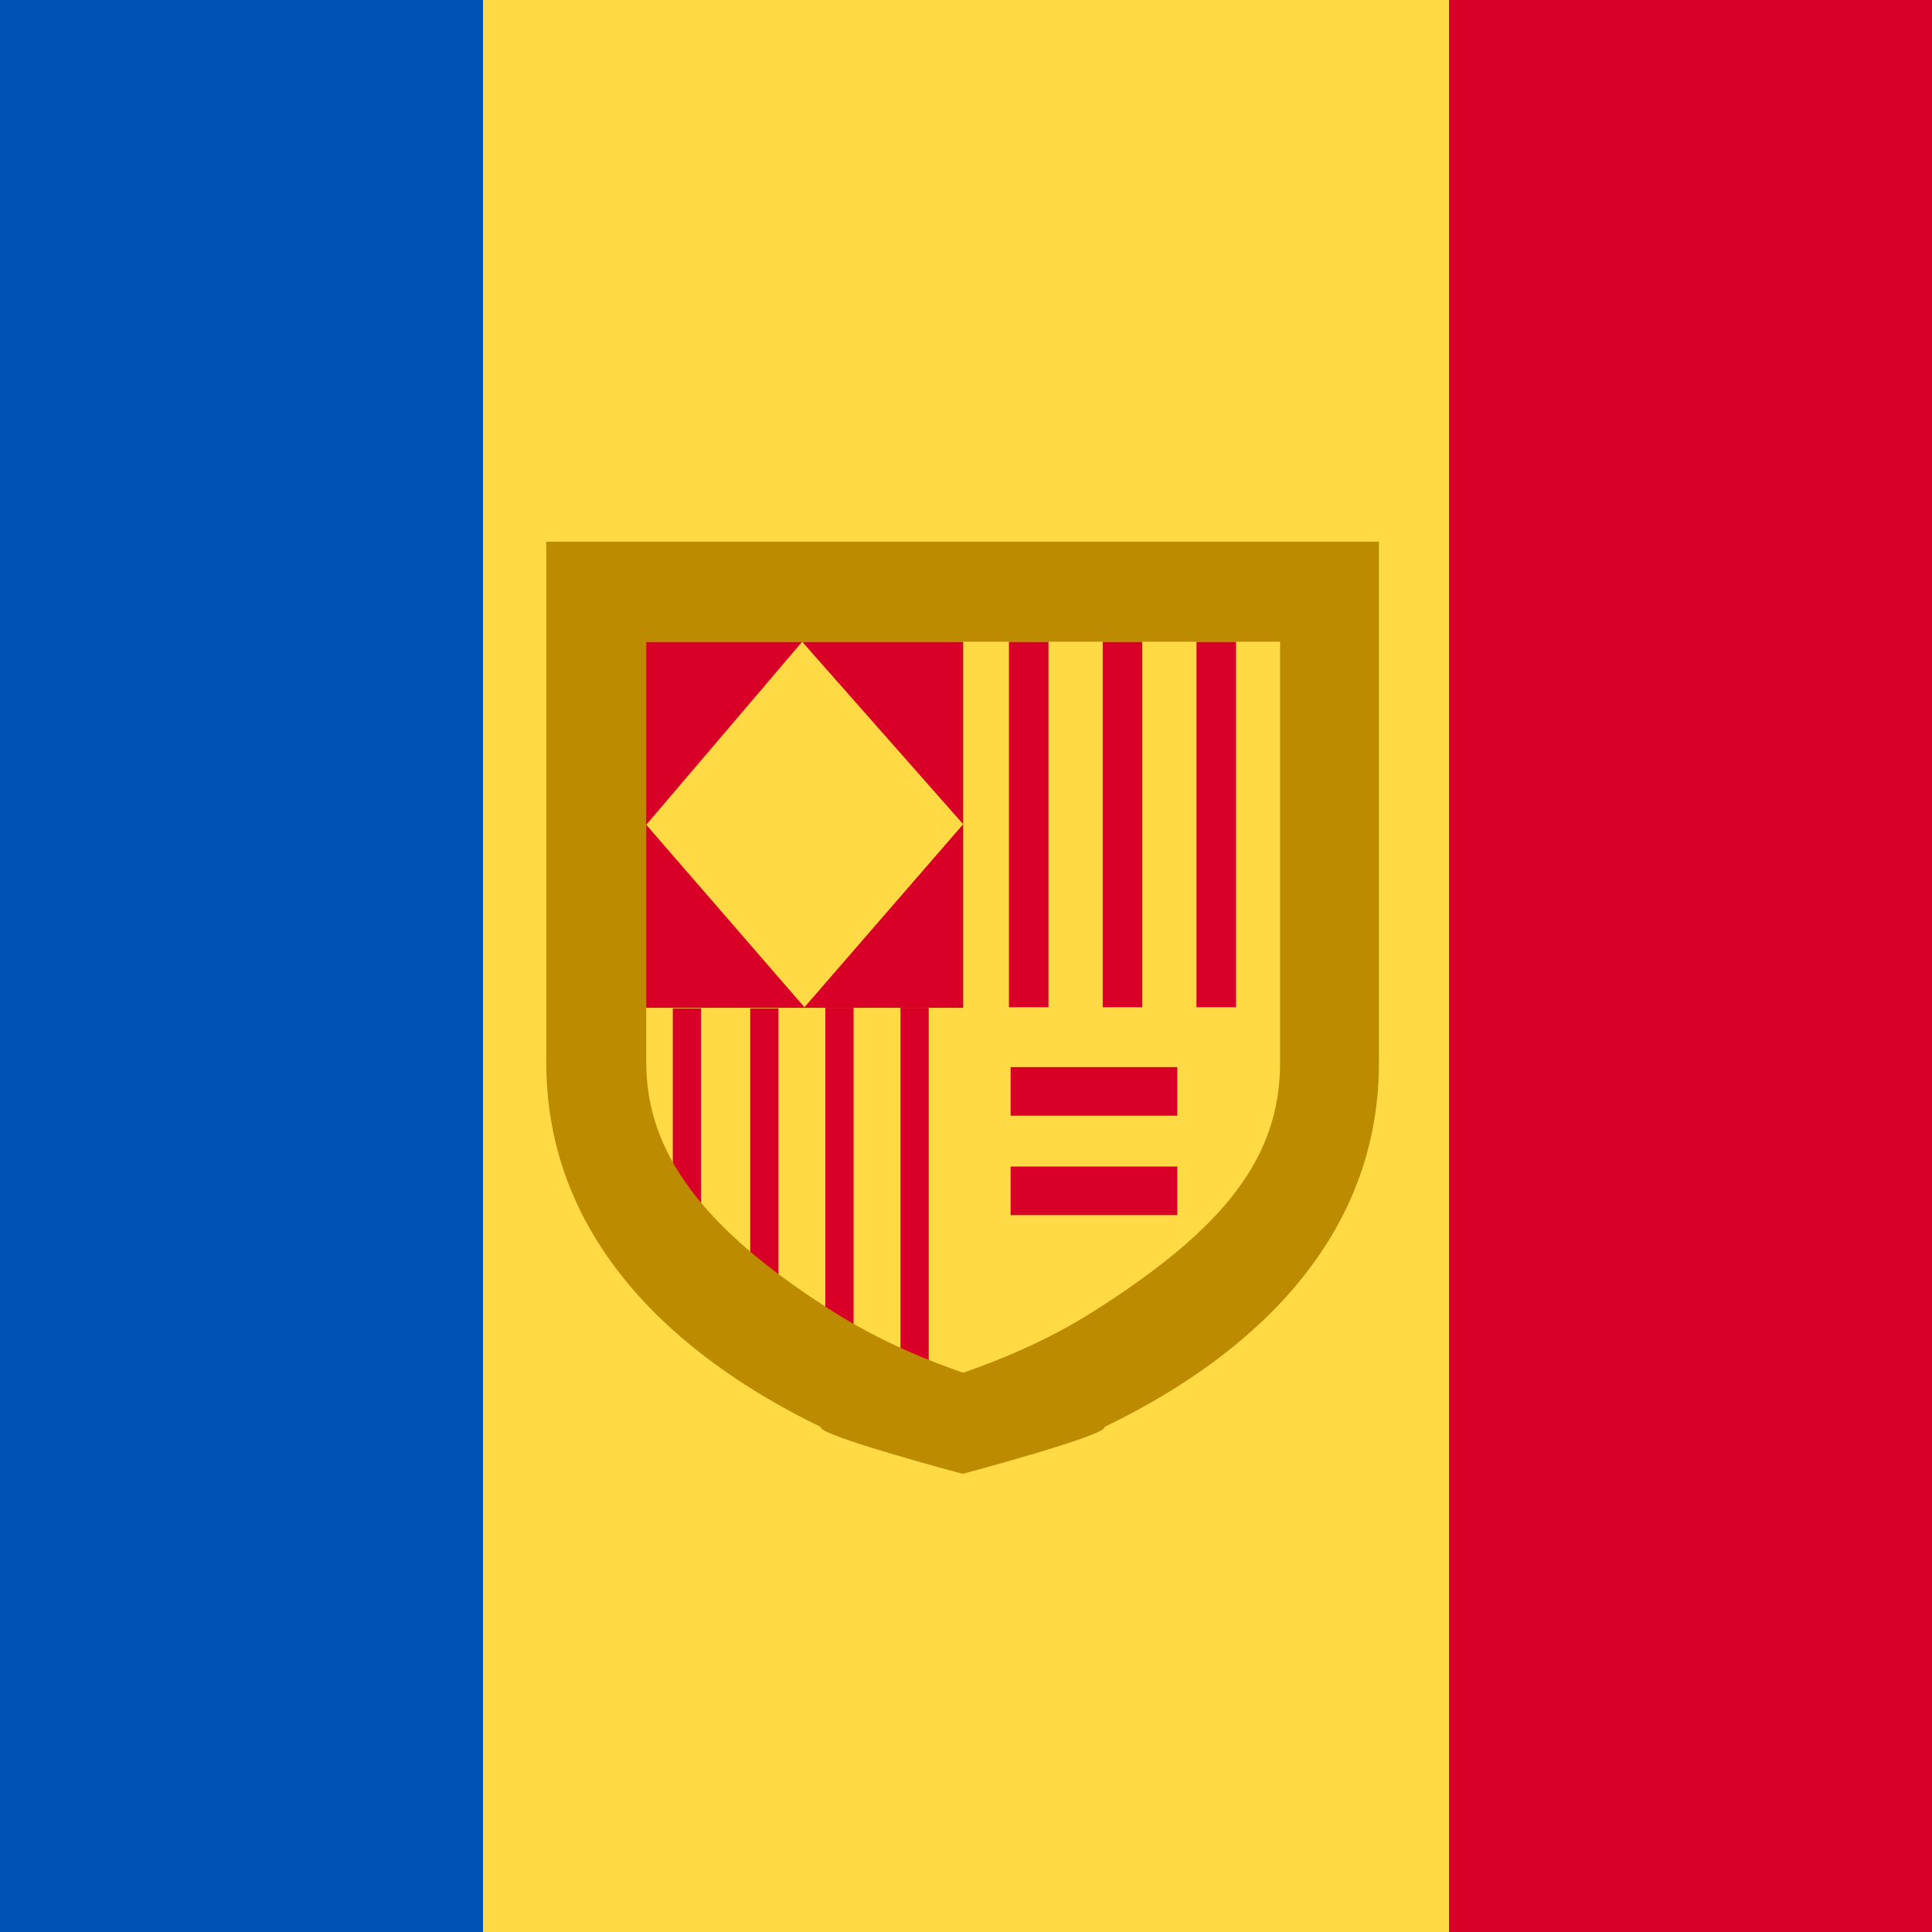
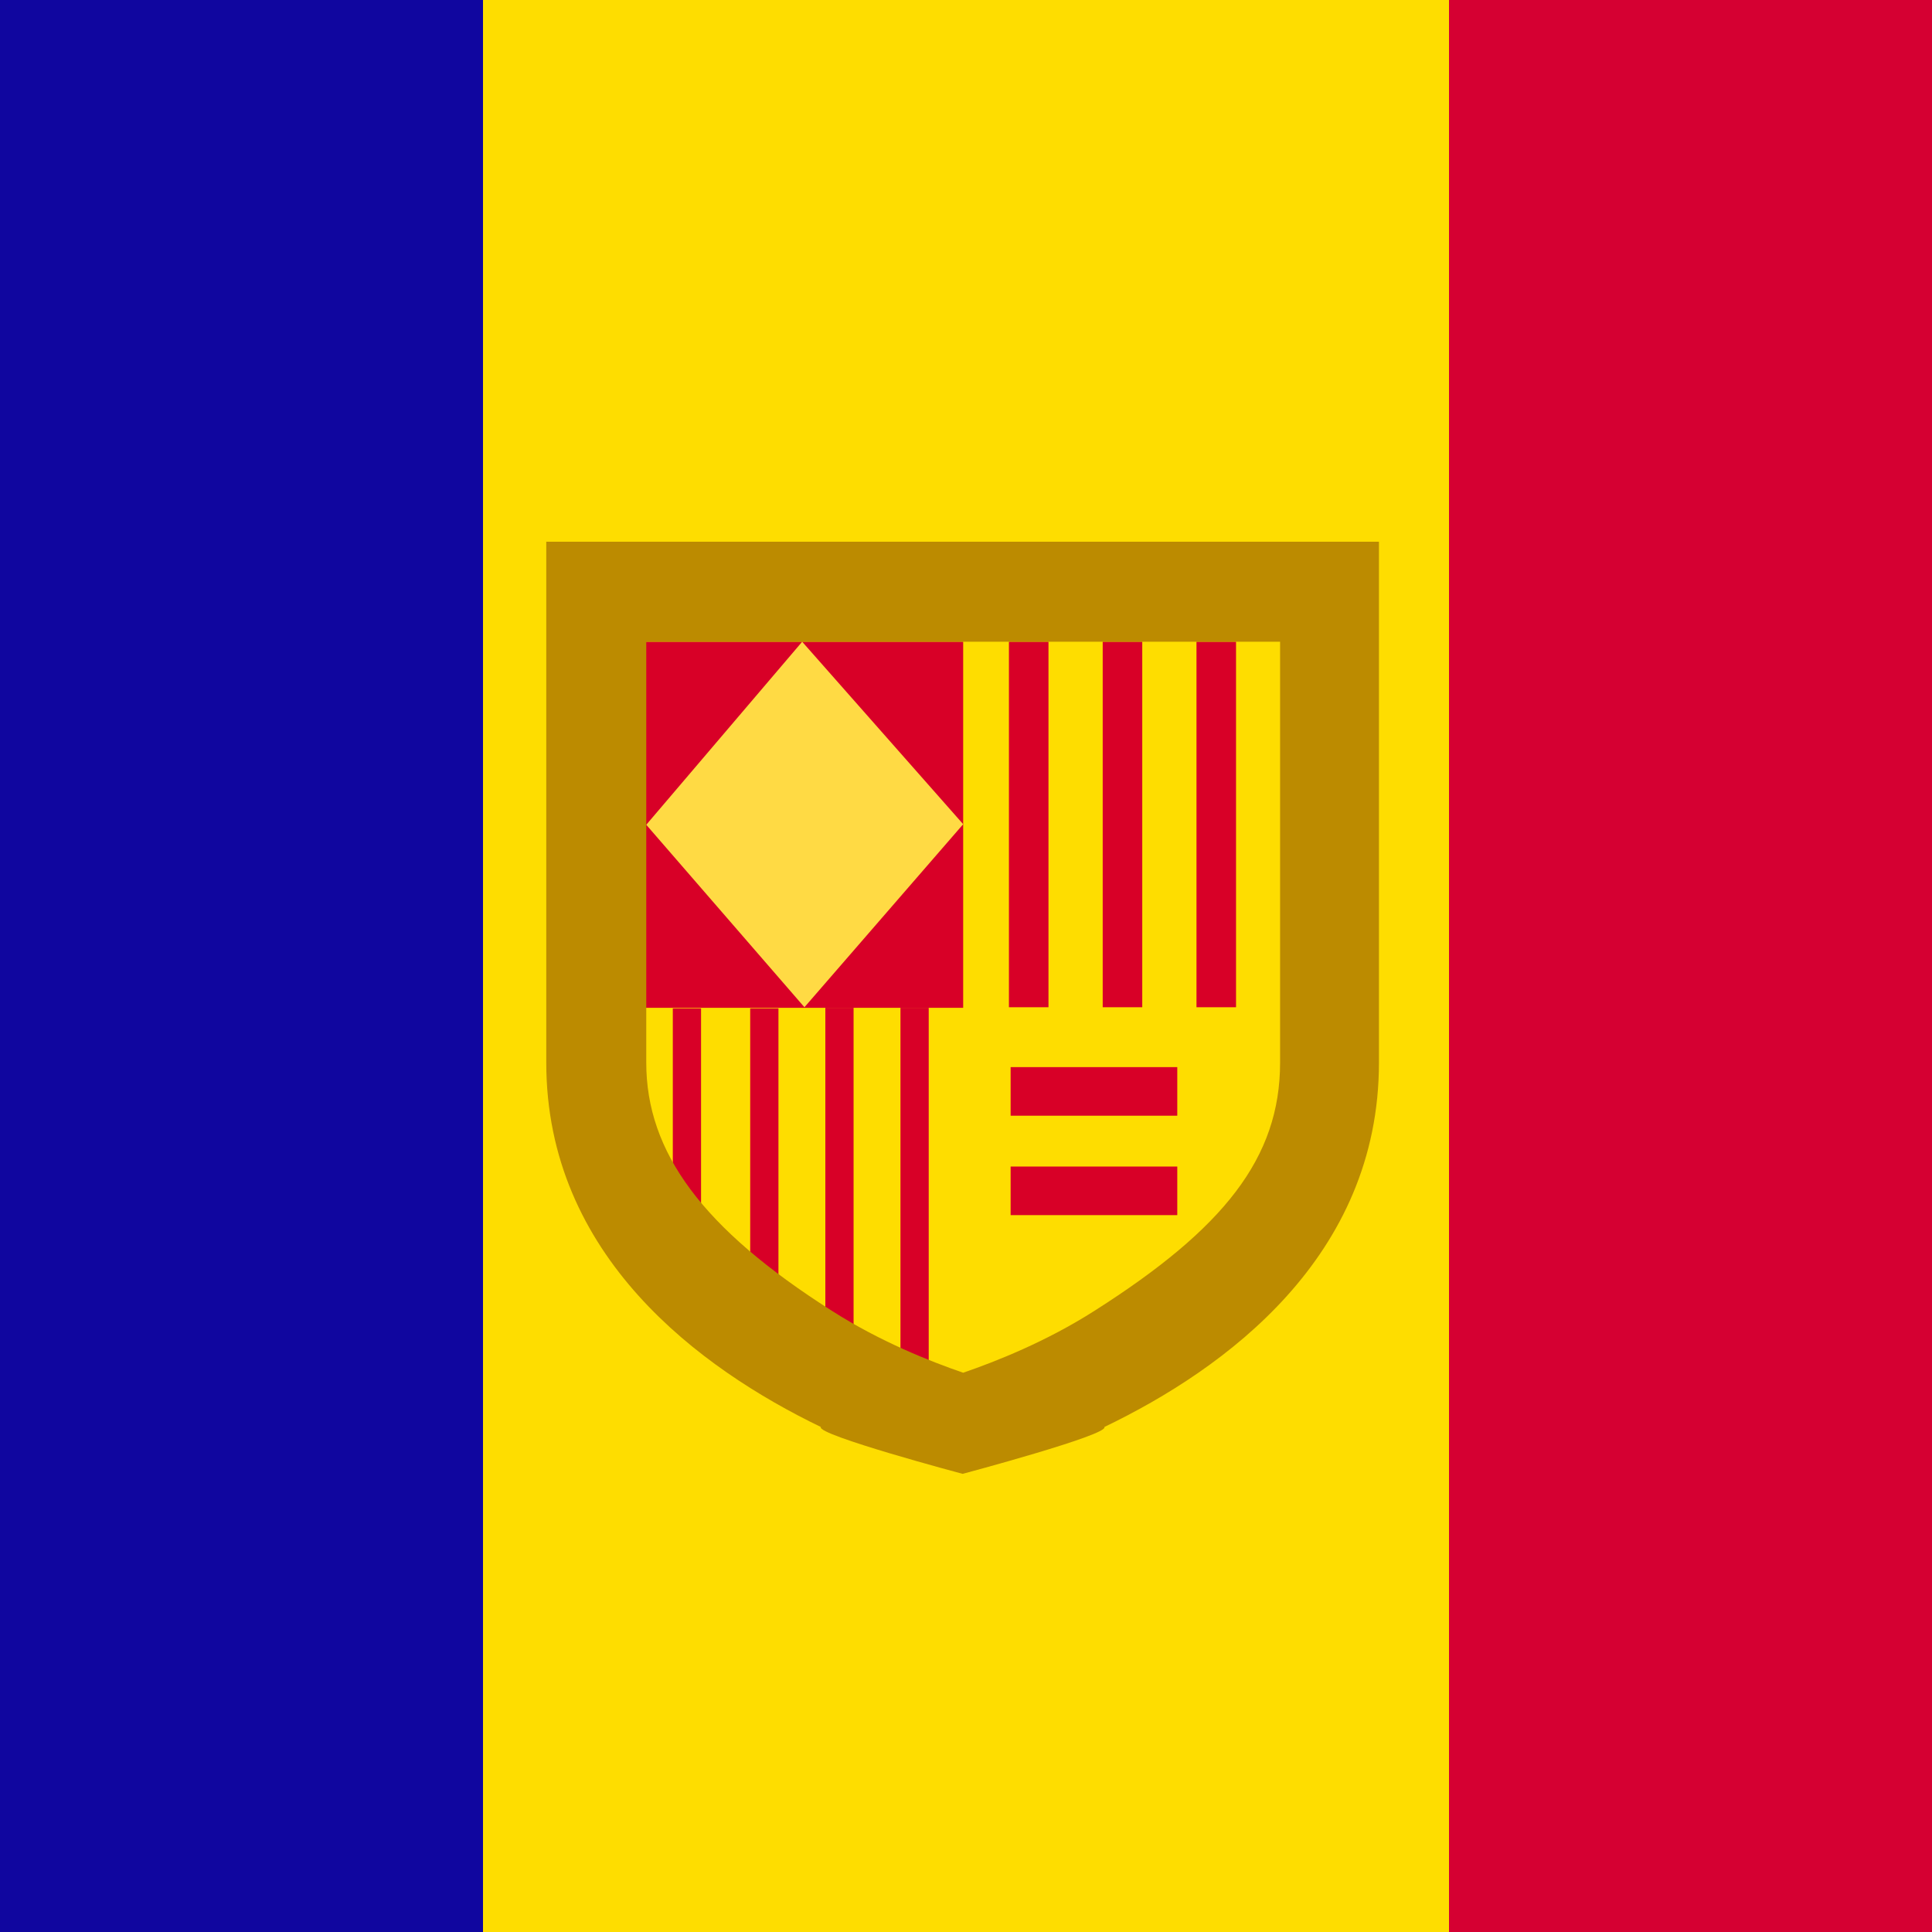
<svg xmlns="http://www.w3.org/2000/svg" viewBox="85.5 0 342 342">
-   <path fill="#FFDA44" d="M0 0h513v342H0z" />
-   <path fill="#0052B4" d="M0 0h171v342H0z" />
-   <path fill="#D80027" d="M342 0h171v342H342zM198.9 113.6H256v64.8h-57.1z" />
+   <path fill="#fedd00" d="M0 0h513v342H0z" />
+   <path fill="#10069f" d="M0 0h171v342H0z" />
+   <path fill="#d50032" d="M342 0h171v342H342z" />
+   <path fill="#D80027" d="M198.9 113.6H256v64.8h-57.1z" />
  <g stroke="#D80027" stroke-width="7">
    <path d="M267.6 113.6v64.7M284.2 113.6v64.7M300.8 113.6v64.7" />
  </g>
  <g stroke="#D80027" stroke-width="5">
    <path d="M247.4 178.4v64.7M234.1 178.4v64.7M220.8 178.5v53.9M207.1 178.5v47.1" />
  </g>
  <path fill="#FFDA44" d="m199.9 146 27.6-32.4 28.5 32.3-28.1 32.4z" />
  <path fill="#BC8B00" d="M182.2 95.9v92.2c0 34.3 27.3 54.2 48.6 64.5-.8 1.4 25.1 8.3 25.1 8.3s25.9-6.9 25.1-8.3c21.4-10.3 48.6-30.1 48.6-64.5V95.9H182.2zm129.9 92.2c0 16.9-10 29.4-32.8 43.9-8.6 5.5-17.5 9-23.3 11-5.8-2-14.7-5.5-23.3-11-22.8-14.5-32.8-28-32.8-43.9v-74.5h112.2v74.5z" />
  <path fill="#D80027" d="M264.4 188.9h29.5v8.6h-29.5zM264.4 206.5h29.5v8.6h-29.5z" />
</svg>
